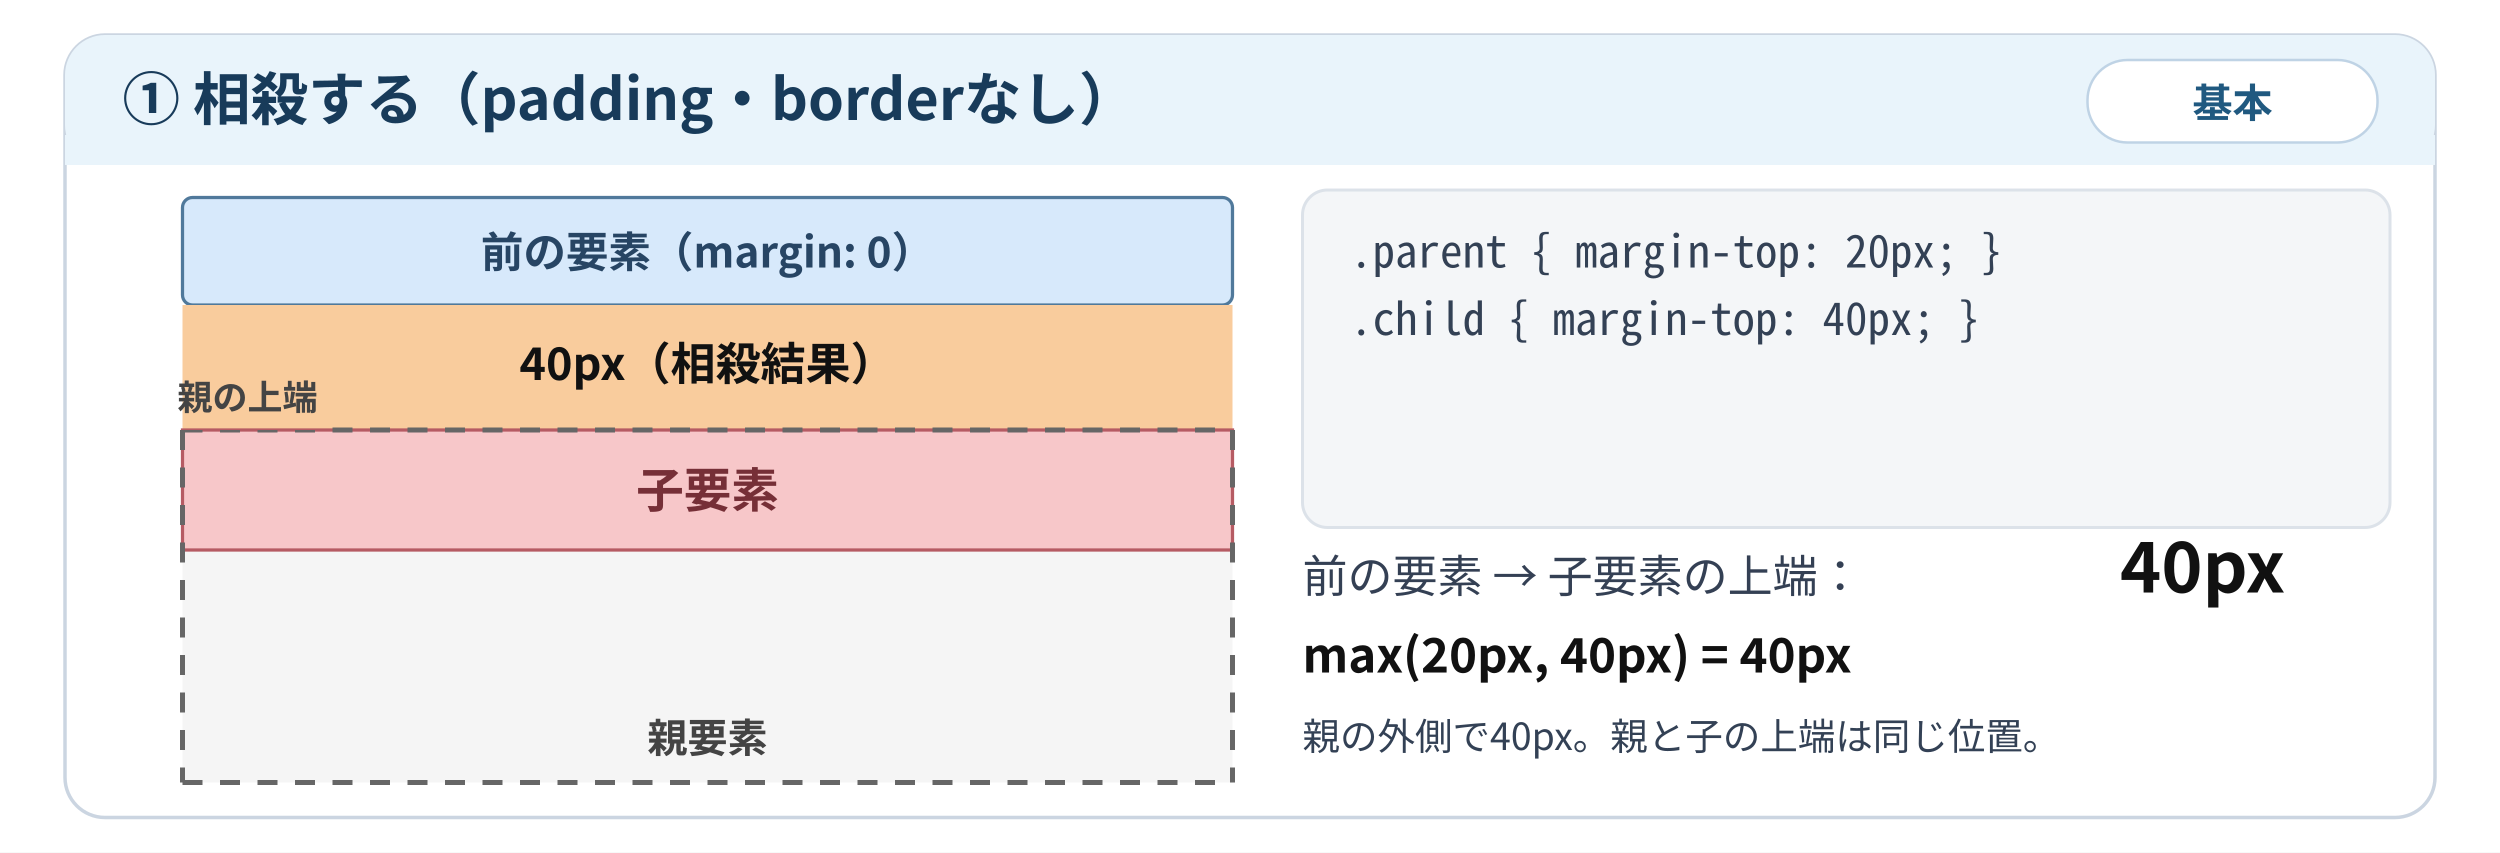
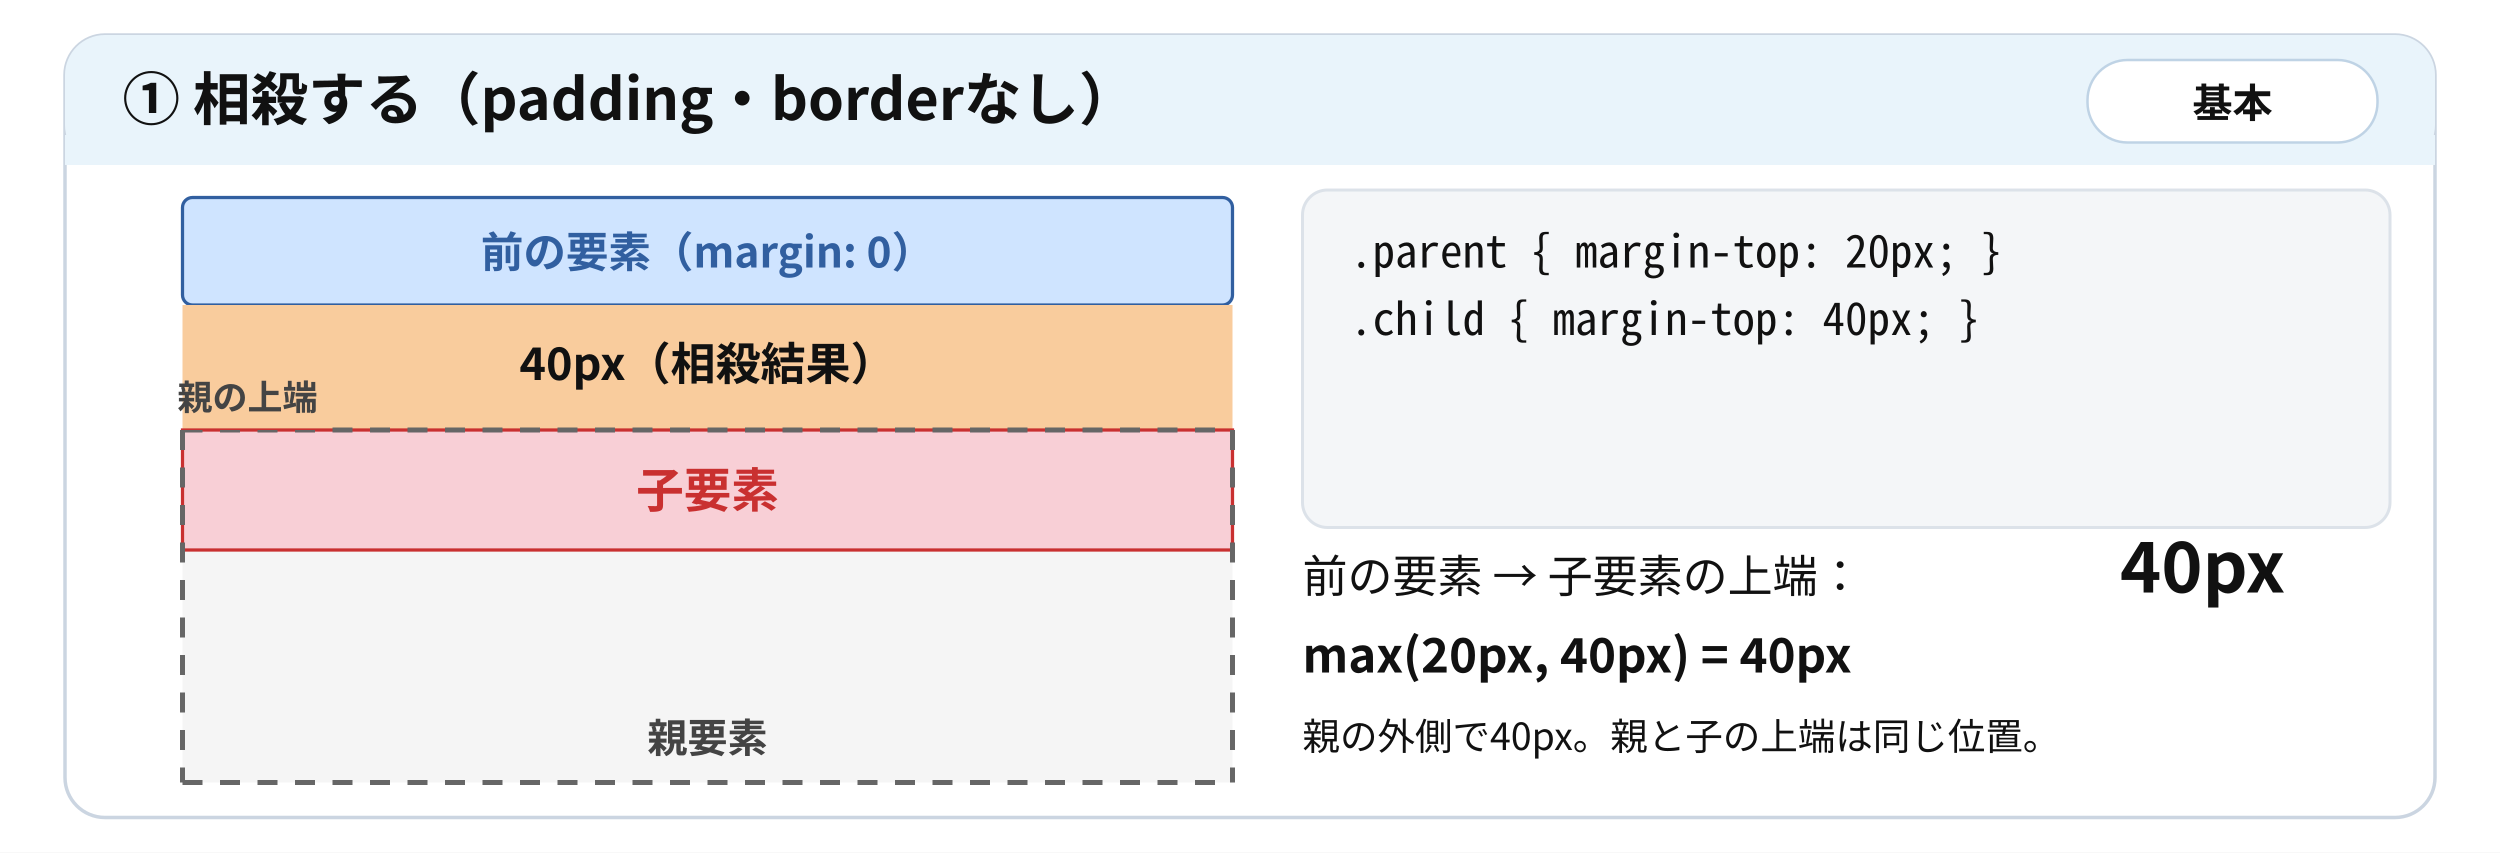
<svg xmlns="http://www.w3.org/2000/svg" width="1000" height="341" viewBox="0 100 1000 341" role="img" aria-labelledby="title desc">
  <defs>
    <mask id="guide-gap-1" maskUnits="userSpaceOnUse" maskContentUnits="userSpaceOnUse" x="0" y="100" width="1000" height="341" style="mask-type:luminance">
      <rect x="0" y="100" width="1000" height="341" fill="#ffffff" />
      <rect x="66" y="244" width="65" height="28" fill="#000000" />
    </mask>
    <mask id="guide-gap-2" maskUnits="userSpaceOnUse" maskContentUnits="userSpaceOnUse" x="0" y="100" width="1000" height="341" style="mask-type:luminance">
      <rect x="0" y="100" width="1000" height="341" fill="#ffffff" />
      <rect x="66" y="244" width="65" height="28" fill="#000000" />
    </mask>
  </defs>
  <rect x="0" y="100" width="1000" height="341" fill="#FFFFFF" />
  <rect x="26" y="114" width="948" height="313" rx="16" fill="#FFFFFF" stroke="#CBD5E1" stroke-width="1.4" />
  <rect x="26" y="114" width="948" height="52" rx="16" fill="#E9F4FB" />
  <rect x="26" y="154" width="948" height="12" rx="0" fill="#E9F4FB" />
-   <text x="49" y="148" font-family="'Noto Sans CJK JP', sans-serif" font-size="23" fill="#183B5A" font-weight="700">① 相殺する（padding・borderなし）</text>
+   <text x="49" y="148" font-family="'Noto Sans CJK JP', sans-serif" font-size="23" font-weight="700" fill="#111111">① 相殺する（padding・borderなし）</text>
  <rect x="835" y="124" width="116" height="33" rx="16" fill="#FFFFFF" stroke="#BFD3E5" stroke-width="1" />
-   <text x="893" y="147" font-family="'Noto Sans CJK JP', sans-serif" font-size="16" fill="#205980" font-weight="700" text-anchor="middle">基本</text>
-   <rect x="73" y="179" width="420" height="43" rx="4" fill="#D7E9FB" stroke="#50799B" stroke-width="1.3" />
-   <text x="283" y="207" font-family="'Noto Sans CJK JP', sans-serif" font-size="17" fill="#274564" font-weight="700" text-anchor="middle">前の要素（margin: 0）</text>
+   <text style="fill:#111111" x="893" y="147" font-family="'Noto Sans CJK JP', sans-serif" font-size="16" fill="#111111" font-weight="700" text-anchor="middle">基本</text>
+   <rect x="73" y="179" width="420" height="43" rx="4" fill="#cfe4ff" stroke="#315fa0" stroke-width="1.3" />
+   <text x="283" y="207" font-family="'Noto Sans CJK JP', sans-serif" font-size="17" font-weight="700" text-anchor="middle" fill="#315fa0">前の要素（margin: 0）</text>
  <rect x="73" y="222" width="420" height="50" rx="0" fill="#f9cc9d" />
-   <text x="283" y="252" font-family="'Noto Sans CJK JP', sans-serif" font-size="18" fill="#9C5A13" font-weight="700" text-anchor="middle" style="fill: #111111">40px（相殺結果）</text>
+   <text x="283" y="252" font-family="'Noto Sans CJK JP', sans-serif" font-size="18" fill="#111111" font-weight="700" text-anchor="middle" style="fill:#111111">40px（相殺結果）</text>
  <rect x="73" y="272" width="420" height="141" rx="0" fill="#f5f5f5" />
-   <rect x="73" y="272" width="420" height="48" rx="0" fill="#F7C7C9" stroke="#B65B63" stroke-width="1.3" />
-   <text x="283" y="303" font-family="'Noto Sans CJK JP', sans-serif" font-size="19" fill="#762F37" font-weight="700" text-anchor="middle">子要素</text>
+   <rect x="73" y="272" width="420" height="48" rx="0" fill="#f8cfd6" stroke="#c93030" stroke-width="1.3" />
+   <text x="283" y="303" font-family="'Noto Sans CJK JP', sans-serif" font-size="19" font-weight="700" text-anchor="middle" fill="#c93030">子要素</text>
  <text x="283" y="401" font-family="'Noto Sans CJK JP', sans-serif" font-size="16" fill="#444444" font-weight="700" text-anchor="middle">親要素</text>
  <line x1="73" y1="272" x2="493" y2="272" stroke="#666666" stroke-width="2" stroke-dasharray="8 7" mask="url(#guide-gap-1)" />
  <line x1="73" y1="272" x2="73" y2="413" stroke="#666666" stroke-width="2" stroke-dasharray="8 7" mask="url(#guide-gap-2)" />
  <line x1="493" y1="272" x2="493" y2="413" stroke="#666666" stroke-width="2" stroke-dasharray="8 7" />
  <line x1="73" y1="413" x2="493" y2="413" stroke="#666666" stroke-width="2" stroke-dasharray="8 7" />
  <text x="71" y="264" font-family="'Noto Sans CJK JP', sans-serif" font-size="14" fill="#444444" font-weight="700">親の上端</text>
  <rect x="521" y="176" width="435" height="135" rx="10" fill="#F4F6F8" stroke="#DCE2E9" stroke-width="1.2" />
-   <text x="540" y="207" font-family="'Noto Sans Mono CJK JP', monospace" font-size="18" fill="#334155">.parent { margin-top: 20px; }</text>
-   <text x="540" y="234" font-family="'Noto Sans Mono CJK JP', monospace" font-size="18" fill="#334155">.child  { margin-top: 40px; }</text>
-   <text x="521" y="337" font-family="'Noto Sans CJK JP', sans-serif" font-size="18" fill="#344054">前の要素 → 子要素の上端：</text>
-   <text x="848" y="337" font-family="'Noto Sans CJK JP', sans-serif" font-size="28" fill="#B44B25" font-weight="700" style="fill: #111111">40px</text>
-   <text x="521" y="369" font-family="'Noto Sans CJK JP', sans-serif" font-size="19" fill="#0E527F" font-weight="700" style="fill: #111111">max(20px, 40px) = 40px</text>
-   <text x="521" y="400" font-family="'Noto Sans CJK JP', sans-serif" font-size="15" fill="#334155">親の外側で40px。親と子の上端は同じ位置。</text>
+   <text x="540" y="207" font-family="'Noto Sans Mono CJK JP', monospace" font-size="18" fill="#111111">.parent { margin-top: 20px; }</text>
+   <text x="540" y="234" font-family="'Noto Sans Mono CJK JP', monospace" font-size="18" fill="#111111">.child  { margin-top: 40px; }</text>
+   <text style="fill:#111111" x="521" y="337" font-family="'Noto Sans CJK JP', sans-serif" font-size="18" fill="#111111">前の要素 → 子要素の上端：</text>
+   <text x="848" y="337" font-family="'Noto Sans CJK JP', sans-serif" font-size="28" fill="#111111" font-weight="700" style="fill:#111111">40px</text>
+   <text x="521" y="369" font-family="'Noto Sans CJK JP', sans-serif" font-size="19" fill="#111111" font-weight="700" style="fill:#111111">max(20px, 40px) = 40px</text>
+   <text style="fill:#111111" x="521" y="400" font-family="'Noto Sans CJK JP', sans-serif" font-size="15" fill="#111111">親の外側で40px。親と子の上端は同じ位置。</text>
</svg>
